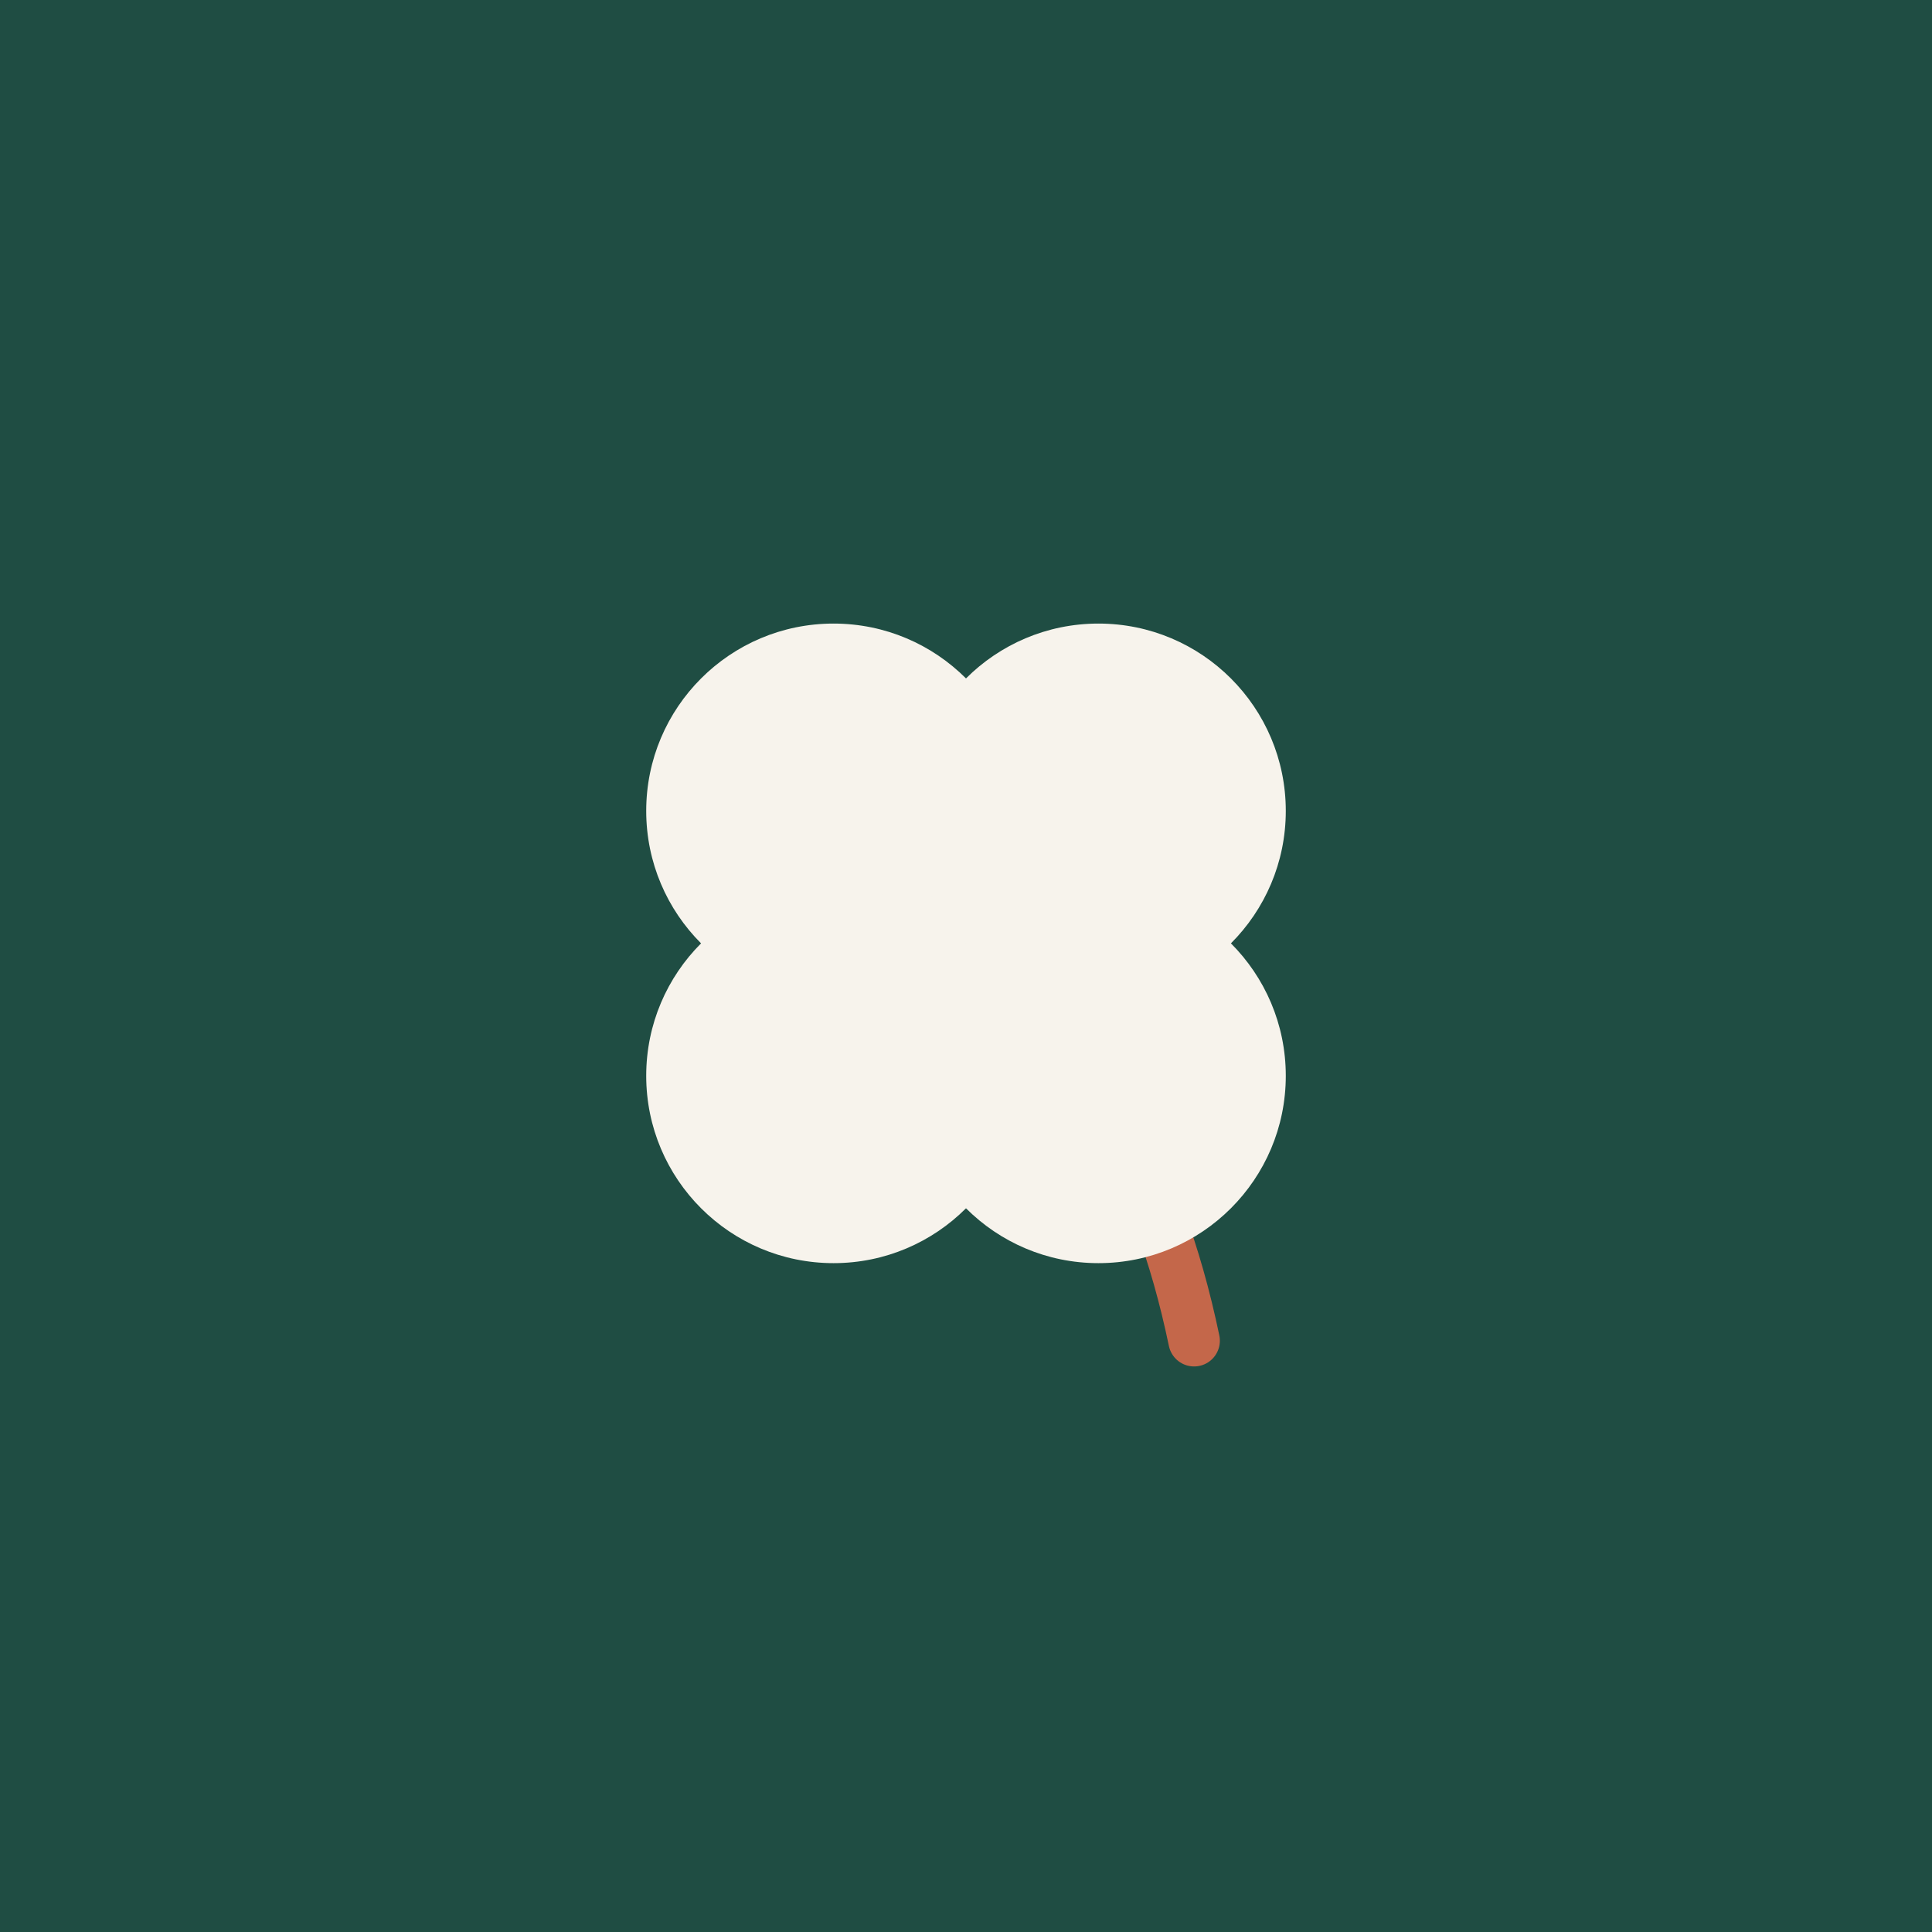
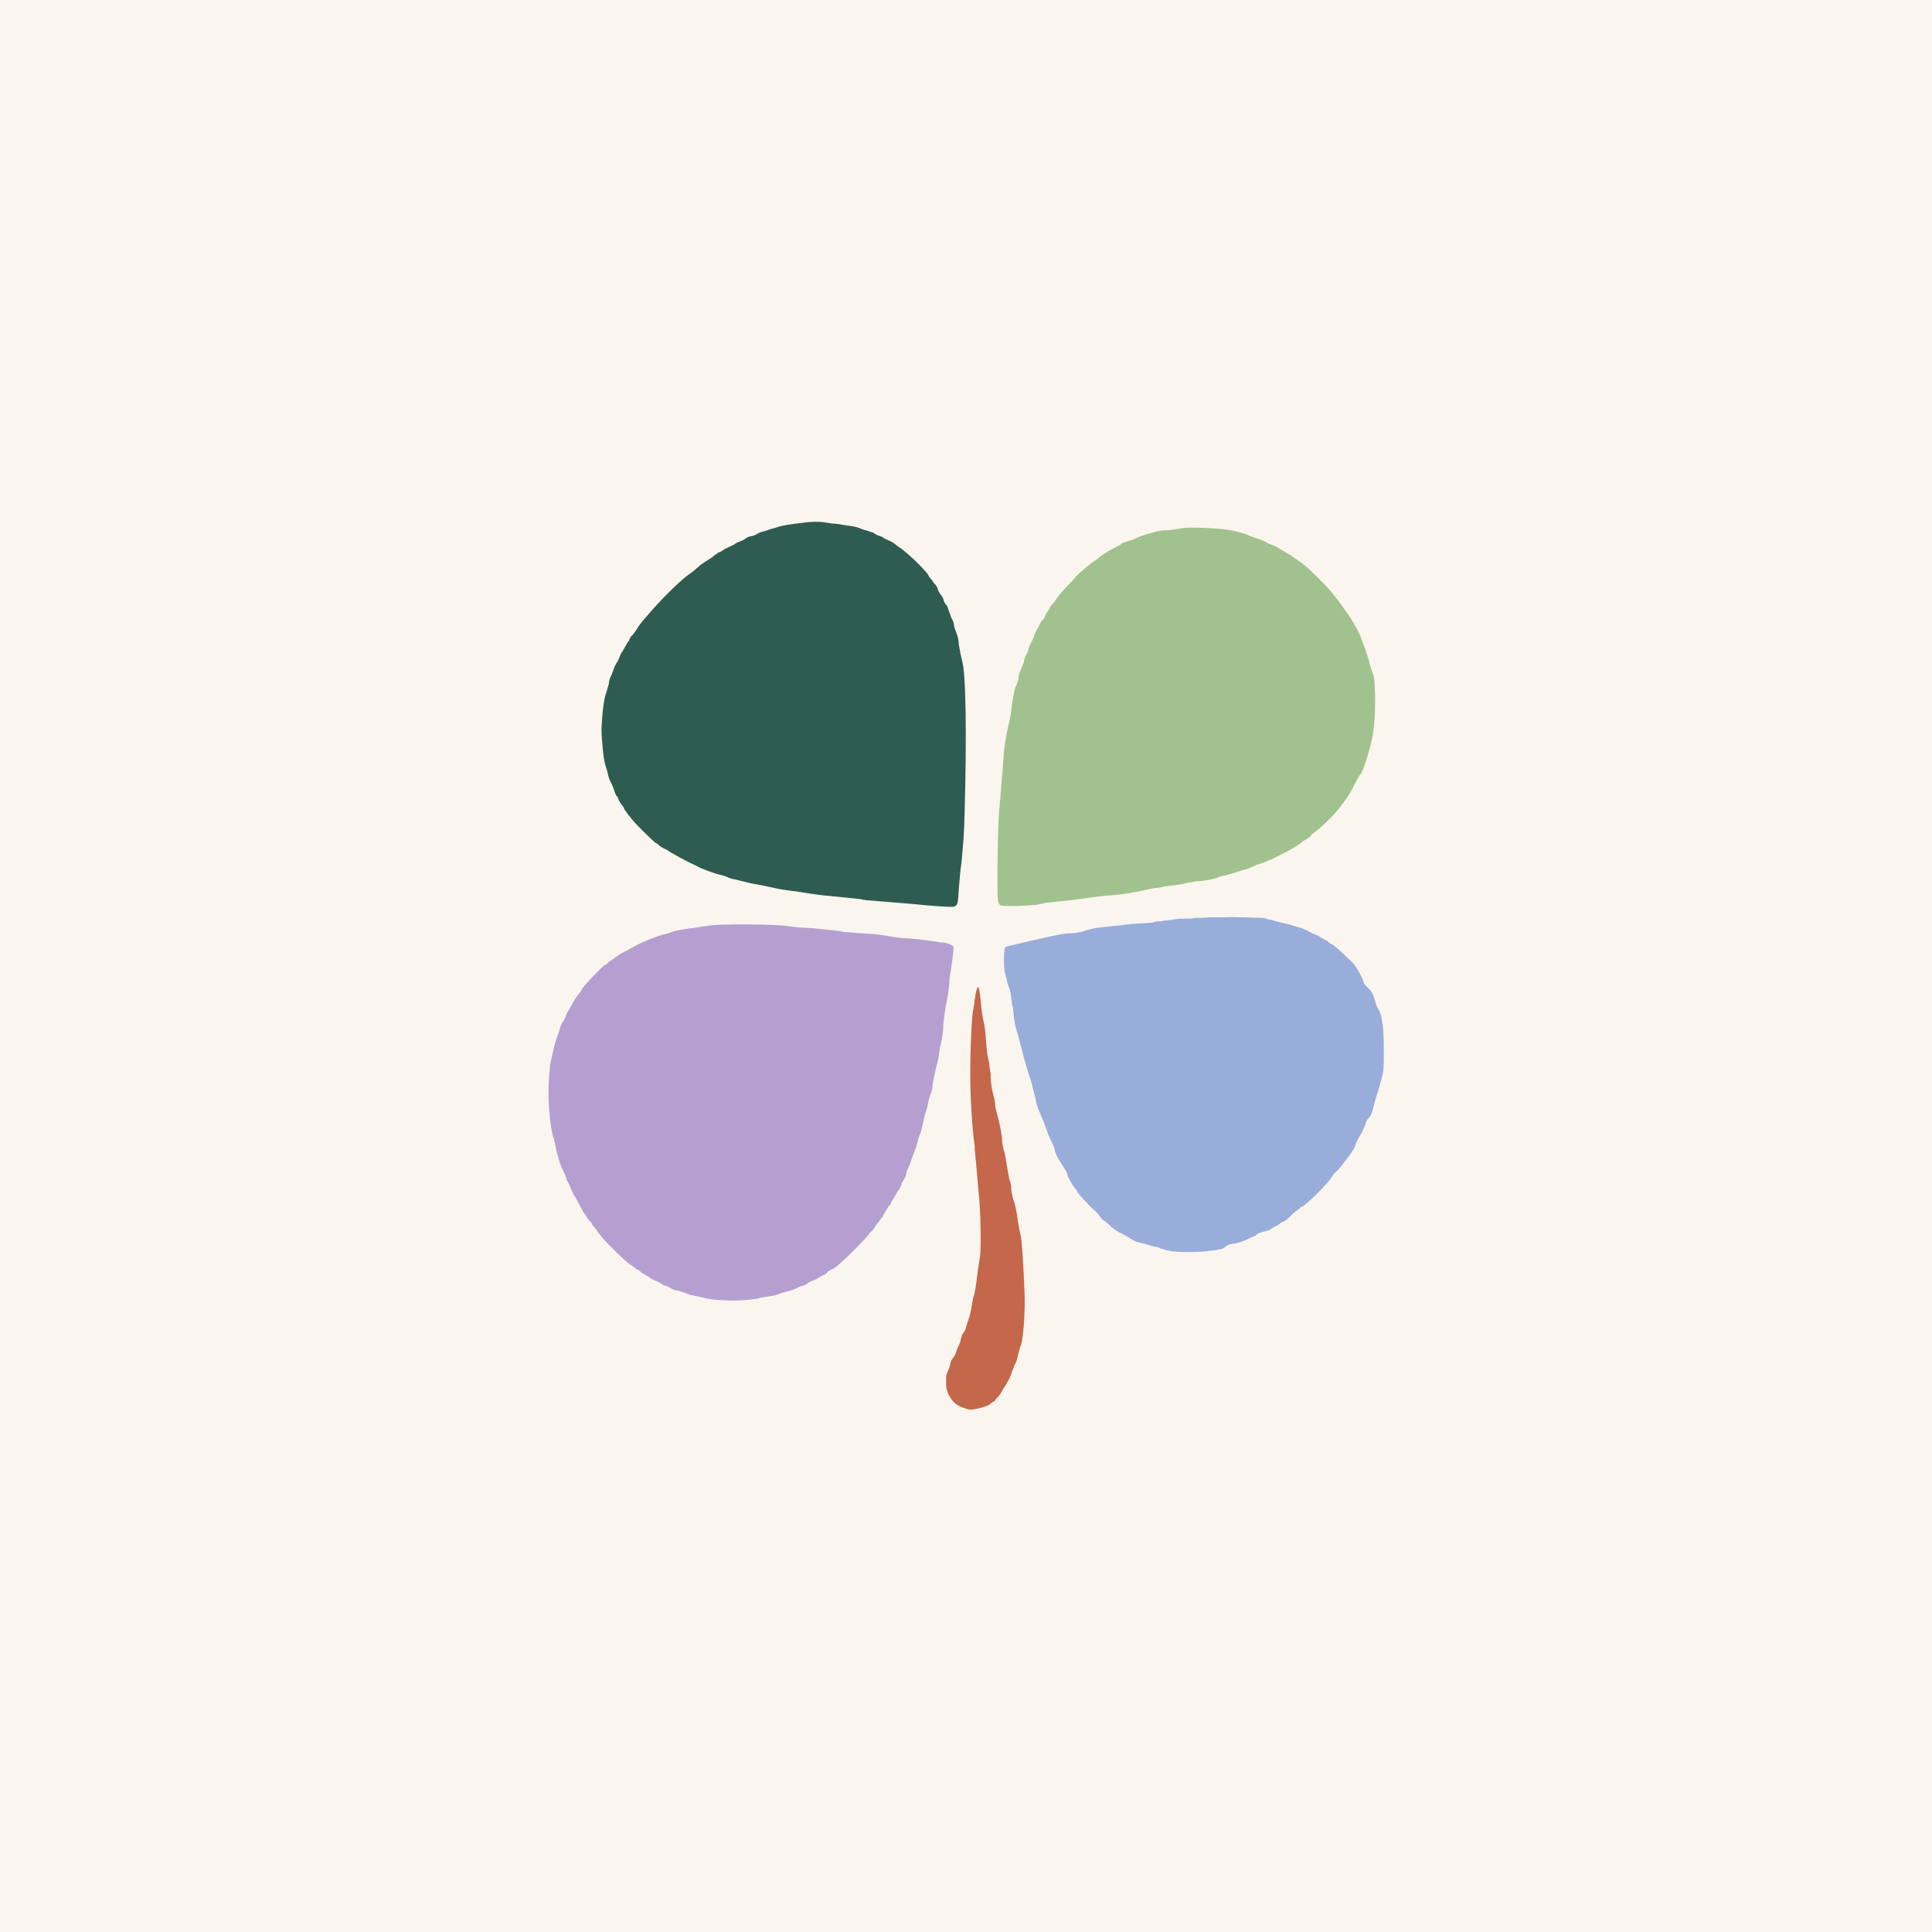
<svg xmlns="http://www.w3.org/2000/svg" width="512" height="512" viewBox="0 0 512 512">
-   <rect width="512" height="512" fill="#1F4D43" />
-   <g transform="translate(256 250) scale(1.95) translate(-60 -60)">
-     <path d="M60 60 C76 74 86 90 91 114" fill="none" stroke="#C4674A" stroke-width="7" stroke-linecap="round" />
-     <g fill="#F7F3EC">
-       <circle cx="42" cy="42" r="25.46" />
-       <circle cx="78" cy="42" r="25.46" />
-       <circle cx="42" cy="78" r="25.46" />
-       <circle cx="78" cy="78" r="25.46" />
-     </g>
+   <rect width="512" height="512" fill="#FAF5EE" />
+   <g transform="translate(145.3 138.2) scale(0.17629)">
+     <path fill="#C4674A" d="M644 704C643 706, 642 712, 641 719C641 725, 639 731, 639 733C636 743, 633 822, 635 864C636 892, 639 927, 641 939C641 944, 642 955, 643 963C645 986, 645 990, 647 1009C650 1036, 651 1090, 649 1105C648 1111, 646 1123, 645 1132C643 1149, 641 1162, 639 1166C639 1167, 637 1175, 636 1182C635 1189, 633 1197, 632 1198C632 1200, 630 1204, 629 1208C627 1215, 626 1218, 623 1221C622 1222, 621 1226, 620 1230C619 1235, 617 1239, 616 1241C615 1242, 614 1246, 613 1249C612 1252, 610 1256, 608 1258C606 1260, 604 1265, 604 1268C603 1272, 601 1277, 600 1279C598 1283, 598 1285, 598 1292C598 1301, 598 1302, 601 1311C607 1323, 613 1329, 626 1333C635 1336, 635 1336, 652 1332C658 1330, 661 1329, 664 1327C666 1325, 669 1323, 670 1323C671 1322, 672 1321, 672 1321C672 1320, 674 1318, 676 1316C678 1314, 681 1310, 681 1309C682 1307, 684 1304, 685 1302C689 1297, 696 1284, 697 1278C698 1276, 700 1271, 701 1268C703 1265, 705 1259, 706 1254C707 1249, 709 1241, 711 1237C714 1226, 717 1190, 716 1160C714 1113, 712 1080, 710 1073C709 1069, 707 1059, 706 1052C704 1037, 702 1027, 700 1022C699 1020, 697 1012, 696 1005C696 997, 694 990, 693 989C693 987, 691 979, 690 972C689 965, 687 954, 686 949C684 944, 682 933, 682 926C680 913, 679 908, 676 896C675 893, 673 885, 672 879C672 873, 670 865, 669 862C667 854, 665 845, 665 831C664 824, 663 818, 663 815C660 804, 659 794, 658 781C657 763, 656 759, 654 750C653 746, 652 737, 651 731C650 716, 648 703, 647 701C646 699, 645 700, 644 704" />
+     <path fill="#2F5C50" d="M390 1C365 4, 350 6, 343 9C339 10, 332 12, 327 14C322 15, 317 17, 315 18C314 19, 310 21, 306 22C303 22, 298 24, 296 26C294 28, 290 29, 288 30C285 31, 281 33, 279 35C276 36, 273 38, 272 38C272 38, 269 40, 266 41C263 43, 259 46, 257 46C255 47, 253 49, 251 50C250 51, 247 53, 246 54C235 61, 232 63, 228 66C220 73, 218 75, 215 77C201 86, 176 111, 158 131C139 153, 139 152, 131 165C128 169, 126 172, 125 172C124 173, 123 175, 122 177C122 179, 120 181, 119 182C118 184, 116 187, 114 191C112 194, 111 197, 110 197C110 198, 108 201, 107 204C106 207, 104 211, 103 212C102 214, 100 217, 99 220C98 223, 96 228, 95 231C93 234, 91 240, 91 244C90 248, 88 254, 87 258C84 264, 81 288, 80 311C80 327, 83 358, 86 367C87 370, 89 376, 90 381C91 386, 93 391, 95 394C96 396, 98 401, 99 404C100 408, 102 411, 102 412C103 412, 105 415, 106 419C108 423, 111 427, 112 428C113 429, 114 431, 114 432C114 432, 115 434, 117 436C118 438, 121 442, 123 444C127 451, 156 479, 161 483C164 484, 167 487, 169 489C172 490, 174 492, 175 492C175 492, 177 493, 179 494C182 497, 212 513, 219 516C222 517, 225 519, 225 519C228 521, 252 530, 258 531C261 532, 267 533, 270 535C274 537, 281 538, 285 539C288 540, 297 542, 305 544C312 545, 321 547, 326 548C330 549, 336 550, 340 551C344 552, 355 554, 364 555C373 556, 385 558, 391 559C397 560, 411 562, 423 563C462 567, 466 567, 471 568C473 569, 485 570, 499 571C512 572, 534 574, 548 575C577 578, 605 580, 610 579C615 577, 616 575, 617 554C618 544, 619 526, 621 514C624 481, 625 475, 626 432C629 323, 628 228, 622 209C620 201, 619 196, 617 184C617 178, 615 171, 614 169C613 166, 611 161, 610 157C610 153, 608 148, 606 145C605 142, 603 137, 602 134C601 131, 600 127, 598 125C596 123, 594 119, 594 117C593 114, 591 111, 590 110C589 109, 587 106, 586 103C585 99, 583 96, 582 95C581 94, 579 92, 578 90C577 88, 575 86, 574 85C573 84, 572 82, 571 80C564 70, 537 44, 525 37C524 36, 521 34, 520 33C519 32, 515 30, 513 29C510 28, 507 26, 506 26C505 25, 502 23, 499 22C495 21, 491 19, 489 17C486 16, 482 15, 480 14C477 13, 472 12, 468 10C463 8, 458 7, 449 6C442 5, 432 3, 426 3C409 0, 404 0, 390 1" />
+     <path fill="#A1C28E" d="M954 10C952 10, 943 12, 933 13C923 13, 913 15, 911 16C896 20, 890 22, 886 24C883 26, 877 28, 873 29C869 30, 864 32, 862 33C860 35, 857 37, 854 38C842 44, 828 53, 826 56C825 57, 822 59, 820 60C814 64, 802 74, 793 83C790 87, 785 92, 782 95C775 102, 765 114, 762 119C761 121, 759 123, 757 125C755 127, 754 129, 754 129C754 130, 753 132, 751 135C749 137, 747 141, 746 144C745 146, 743 149, 742 149C741 150, 740 153, 738 156C737 159, 735 162, 734 163C734 164, 732 167, 731 170C730 174, 728 178, 727 180C725 183, 723 187, 722 191C722 194, 720 198, 718 201C717 203, 715 208, 715 211C714 214, 712 219, 711 221C710 223, 708 228, 707 233C707 238, 705 244, 703 247C701 251, 700 257, 697 275C696 288, 693 303, 691 309C687 329, 685 341, 684 360C683 369, 683 380, 682 383C681 398, 679 424, 678 432C676 450, 674 559, 676 569C678 578, 678 578, 696 578C714 578, 726 577, 735 576C739 575, 745 574, 749 573C752 573, 761 572, 768 571C774 571, 783 569, 788 569C793 568, 806 567, 816 565C826 564, 840 562, 846 562C860 561, 880 558, 897 554C901 553, 907 552, 912 551C916 551, 920 550, 921 550C922 549, 931 548, 940 547C949 546, 959 544, 961 543C963 543, 969 542, 973 541C982 541, 998 538, 1004 536C1006 535, 1012 533, 1018 532C1024 530, 1033 528, 1038 526C1043 524, 1049 523, 1052 522C1054 521, 1058 519, 1061 518C1064 516, 1069 515, 1072 514C1074 513, 1078 512, 1080 511C1081 510, 1084 509, 1087 508C1089 507, 1093 505, 1095 504C1098 502, 1101 501, 1103 500C1107 498, 1119 492, 1129 485C1134 481, 1140 477, 1142 476C1144 475, 1146 473, 1146 473C1146 472, 1148 470, 1151 468C1175 450, 1200 421, 1211 397C1215 389, 1219 382, 1221 380C1225 375, 1234 347, 1238 328C1242 308, 1243 292, 1243 263C1242 239, 1242 237, 1240 230C1238 225, 1236 218, 1235 215C1232 200, 1218 164, 1215 160C1214 159, 1212 156, 1211 153C1207 146, 1190 121, 1178 107C1170 97, 1145 72, 1137 66C1135 64, 1131 61, 1129 60C1125 57, 1122 55, 1115 50C1113 49, 1109 47, 1106 45C1103 43, 1100 41, 1099 41C1098 40, 1095 38, 1092 37C1090 36, 1085 34, 1082 33C1080 31, 1073 28, 1067 26C1060 24, 1053 21, 1051 20C1046 18, 1036 15, 1025 13C1007 10, 963 8, 954 10" />
+     <path fill="#B59FD0" d="M266 606C256 606, 243 607, 238 608C232 609, 224 610, 219 611C207 612, 191 615, 186 617C184 618, 180 619, 177 620C169 621, 141 632, 129 639C127 640, 122 643, 118 645C113 647, 107 651, 104 653C100 656, 96 659, 94 660C92 661, 90 663, 89 664C89 664, 88 666, 86 666C81 669, 50 701, 50 704C50 704, 49 707, 47 709C43 713, 38 721, 35 727C34 729, 32 733, 30 736C28 738, 27 742, 26 744C25 746, 24 750, 22 752C20 754, 18 760, 17 764C16 767, 14 773, 13 776C11 780, 8 792, 4 811C3 813, 2 825, 1 837C-1 870, 2 904, 7 924C8 926, 10 934, 11 940C12 946, 14 953, 15 955C15 957, 16 960, 17 963C18 965, 19 970, 21 973C23 977, 25 982, 26 984C27 987, 28 991, 29 992C30 993, 32 998, 34 1003C36 1007, 38 1011, 38 1012C39 1013, 41 1016, 42 1018C49 1031, 52 1038, 54 1040C55 1041, 57 1043, 58 1046C59 1048, 61 1051, 63 1052C65 1054, 66 1056, 66 1057C66 1057, 68 1060, 70 1062C71 1063, 73 1065, 73 1066C73 1067, 87 1084, 94 1090C102 1099, 120 1115, 123 1117C125 1118, 127 1120, 129 1121C130 1122, 132 1124, 135 1125C137 1126, 139 1128, 139 1128C139 1129, 142 1130, 145 1132C149 1134, 152 1136, 153 1137C154 1138, 157 1139, 160 1141C163 1142, 167 1144, 169 1145C171 1147, 175 1149, 177 1149C180 1150, 183 1152, 185 1153C186 1154, 191 1156, 194 1156C198 1157, 204 1159, 207 1160C210 1162, 216 1163, 220 1164C224 1165, 232 1166, 238 1168C252 1171, 282 1172, 301 1170C309 1169, 315 1168, 316 1168C316 1167, 323 1166, 331 1165C339 1164, 346 1162, 348 1161C350 1160, 356 1158, 361 1157C366 1156, 372 1153, 375 1152C377 1150, 381 1149, 383 1149C385 1148, 388 1147, 390 1145C393 1143, 396 1142, 398 1141C401 1140, 404 1139, 406 1137C408 1136, 411 1134, 413 1133C416 1132, 419 1130, 419 1129C420 1128, 422 1126, 425 1125C427 1124, 431 1122, 433 1120C436 1118, 440 1114, 442 1112C451 1105, 480 1075, 483 1070C483 1069, 485 1068, 486 1067C487 1066, 489 1064, 490 1062C491 1060, 494 1056, 496 1054C497 1052, 499 1050, 499 1050C499 1049, 500 1048, 502 1046C503 1044, 505 1040, 507 1037C509 1034, 511 1031, 511 1030C512 1029, 514 1027, 515 1025C515 1024, 517 1020, 519 1018C520 1016, 522 1013, 523 1011C524 1009, 525 1006, 527 1005C528 1003, 530 1000, 531 996C532 993, 534 990, 535 989C536 987, 538 984, 538 980C539 976, 541 972, 542 970C543 968, 545 963, 546 959C548 954, 550 948, 551 945C553 942, 554 937, 555 933C556 930, 557 925, 558 923C560 919, 562 911, 564 901C565 897, 566 892, 567 889C568 887, 570 880, 571 874C572 868, 574 862, 575 860C576 858, 578 851, 578 845C580 833, 582 825, 585 813C586 809, 587 805, 587 803C587 802, 588 794, 590 786C592 778, 594 764, 594 754C595 744, 597 734, 597 731C598 727, 599 720, 600 716C601 711, 602 704, 602 701C603 698, 603 693, 603 690C603 687, 604 681, 605 676C607 662, 610 642, 609 639C608 637, 599 633, 594 633C592 633, 588 633, 585 632C573 630, 564 629, 546 627C535 627, 522 625, 516 624C499 621, 490 620, 469 619C458 618, 447 617, 444 617C437 615, 423 614, 392 611C379 611, 365 609, 359 608C339 606, 303 605, 266 606" />
+     <path fill="#99ADDB" d="M1019 595C1019 595, 1008 595, 995 595C982 596, 971 596, 970 596C970 597, 964 597, 956 597C949 597, 943 598, 942 598C941 598, 938 599, 934 599C930 600, 926 600, 925 600C924 601, 920 601, 916 601C912 602, 909 602, 909 603C908 603, 893 604, 877 605C872 606, 865 606, 862 607C859 607, 854 608, 851 608C830 610, 821 611, 815 613C811 614, 804 616, 801 617C797 618, 791 619, 787 619C776 619, 768 621, 749 625C740 627, 732 629, 731 629C697 637, 688 639, 687 640C686 641, 685 646, 685 657C685 671, 685 674, 689 688C689 689, 690 694, 692 699C694 704, 696 712, 696 717C697 722, 697 727, 698 729C699 731, 699 738, 700 745C701 753, 702 759, 704 765C705 769, 707 774, 707 776C710 786, 713 798, 715 806C717 813, 720 825, 725 839C727 845, 731 862, 733 870C733 873, 735 879, 736 882C743 898, 746 905, 747 909C748 912, 751 920, 754 927C758 935, 762 944, 762 948C764 953, 766 957, 771 965C775 971, 779 977, 780 980C780 983, 782 987, 784 990C785 992, 787 996, 788 997C789 999, 791 1001, 792 1003C794 1004, 795 1007, 796 1009C798 1012, 810 1025, 819 1034C822 1036, 826 1040, 828 1043C831 1047, 833 1050, 834 1050C837 1052, 840 1054, 846 1060C849 1063, 854 1066, 857 1068C860 1069, 867 1073, 872 1076C878 1080, 884 1083, 885 1083C887 1083, 891 1085, 894 1085C903 1088, 914 1091, 917 1091C918 1092, 920 1092, 920 1093C921 1093, 923 1094, 925 1094C927 1095, 931 1096, 933 1096C940 1099, 984 1099, 996 1096C1000 1096, 1006 1095, 1009 1094C1013 1094, 1016 1092, 1017 1091C1022 1087, 1025 1086, 1034 1085C1042 1083, 1047 1081, 1057 1076C1058 1076, 1060 1075, 1062 1074C1064 1073, 1065 1072, 1065 1072C1065 1071, 1072 1068, 1078 1067C1081 1066, 1086 1065, 1087 1063C1089 1062, 1092 1060, 1094 1059C1096 1059, 1098 1057, 1099 1056C1100 1055, 1103 1053, 1106 1052C1109 1051, 1113 1047, 1118 1042C1122 1038, 1126 1035, 1126 1035C1127 1035, 1128 1034, 1130 1032C1131 1031, 1132 1030, 1133 1030C1134 1032, 1164 1003, 1172 993C1174 991, 1176 988, 1176 988C1176 988, 1177 986, 1178 985C1179 983, 1183 978, 1187 975C1198 962, 1210 946, 1212 941C1213 937, 1217 928, 1221 922C1223 919, 1224 917, 1224 916C1224 916, 1225 914, 1226 912C1227 909, 1229 906, 1229 903C1230 901, 1232 898, 1233 897C1237 893, 1239 888, 1242 874C1244 867, 1246 859, 1247 858C1247 857, 1250 848, 1252 840C1256 824, 1256 824, 1256 795C1256 767, 1255 759, 1252 743C1251 740, 1249 735, 1248 733C1246 731, 1244 725, 1243 721C1240 710, 1237 705, 1232 701C1228 697, 1225 693, 1225 690C1225 689, 1218 675, 1213 668C1208 661, 1186 641, 1179 636C1176 635, 1173 633, 1172 631C1170 630, 1168 629, 1168 629C1167 629, 1165 627, 1162 626C1160 624, 1157 622, 1156 622C1155 622, 1154 622, 1154 621C1153 621, 1152 620, 1150 620C1149 619, 1146 618, 1143 616C1141 615, 1136 613, 1134 612C1132 611, 1125 609, 1121 608C1116 606, 1107 604, 1102 603C1097 602, 1090 600, 1088 599C1085 599, 1081 598, 1080 597C1079 597, 1077 597, 1076 596C1074 596, 1020 594, 1019 595" />
  </g>
</svg>
